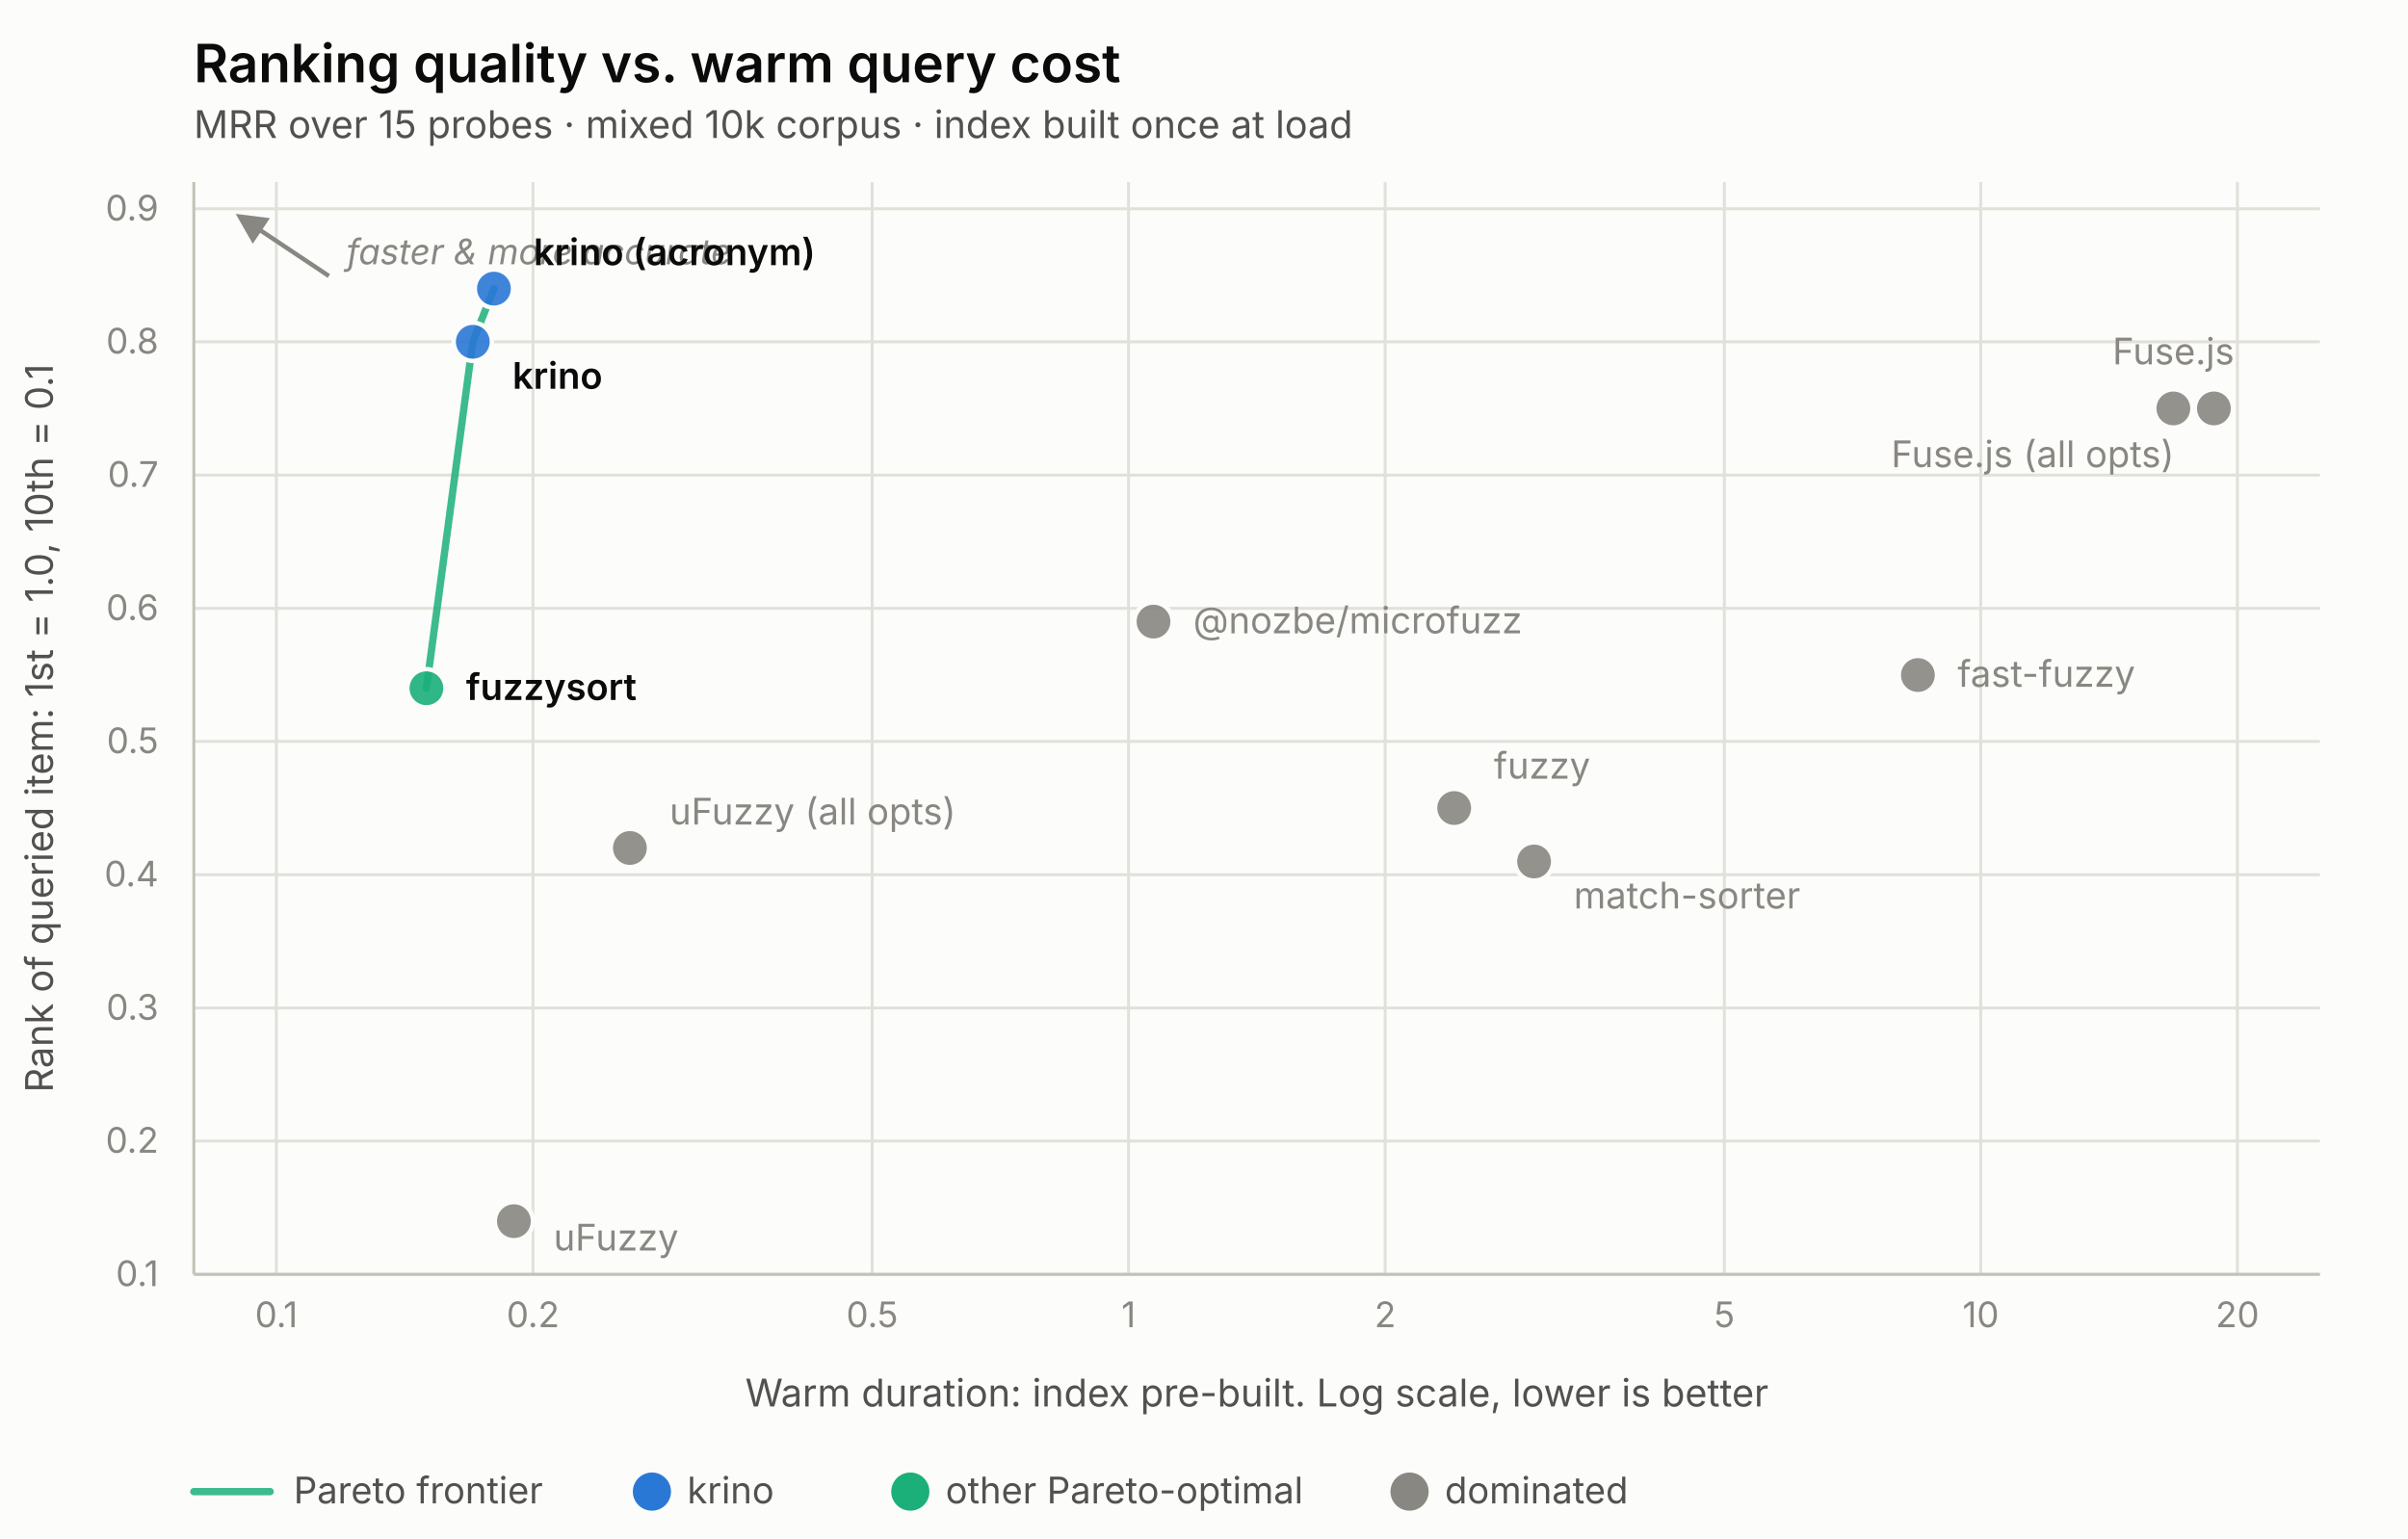
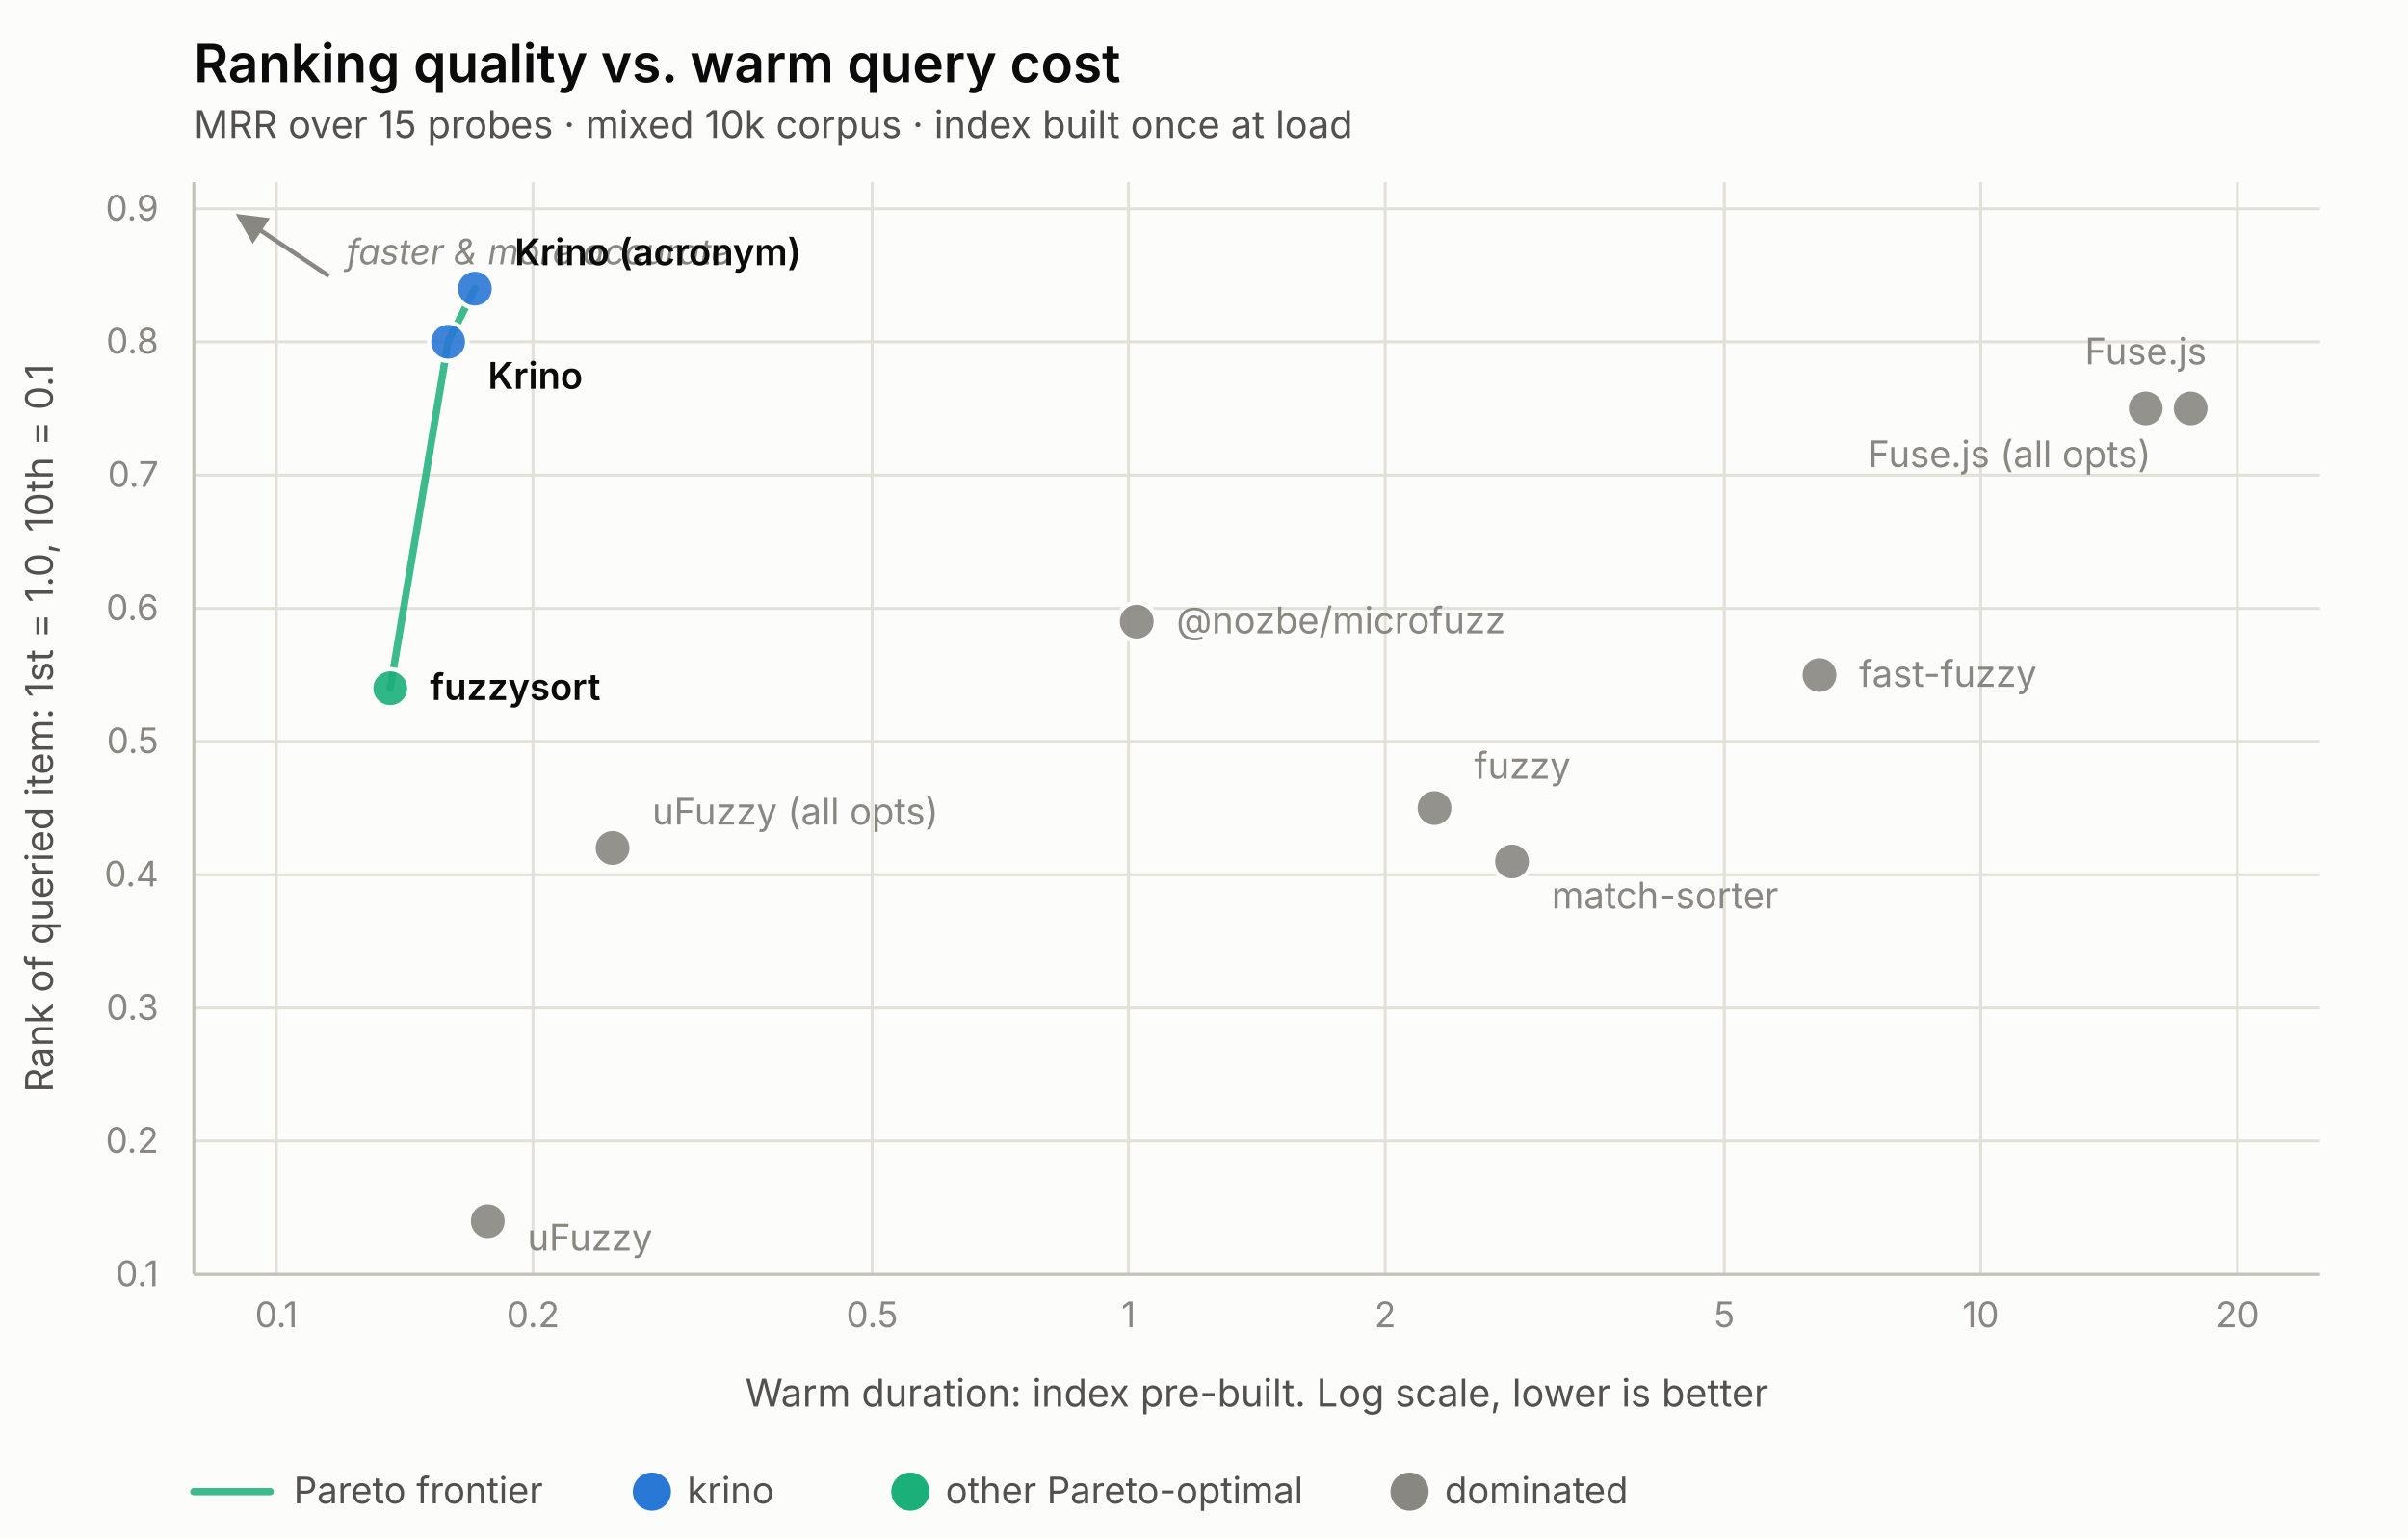
<svg xmlns="http://www.w3.org/2000/svg" viewBox="0 0 820 524" font-family="system-ui, -apple-system, 'Segoe UI', sans-serif" role="img" aria-labelledby="pareto-query-title pareto-query-desc">
  <defs>
    <marker id="arrow" viewBox="0 0 10 10" refX="8" refY="5" markerWidth="7" markerHeight="7" orient="auto-start-reverse">
      <path d="M0 0 L10 5 L0 10 z" fill="#898781" />
    </marker>
  </defs>
  <rect x="0" y="0" width="820" height="524" fill="#fcfcfb" />
  <text x="66" y="28" fill="#0b0b0b" font-size="18" font-weight="600">Ranking quality vs. warm query cost</text>
  <text x="66" y="47" fill="#52514e" font-size="13">MRR over 15 probes · mixed 10k corpus · index built once at load</text>
  <g>
    <line x1="94.1" y1="62" x2="94.1" y2="434" stroke="#e1e0d9" />
    <line x1="181.5" y1="62" x2="181.5" y2="434" stroke="#e1e0d9" />
    <line x1="297" y1="62" x2="297" y2="434" stroke="#e1e0d9" />
    <line x1="384.3" y1="62" x2="384.3" y2="434" stroke="#e1e0d9" />
    <line x1="471.7" y1="62" x2="471.7" y2="434" stroke="#e1e0d9" />
    <line x1="587.2" y1="62" x2="587.2" y2="434" stroke="#e1e0d9" />
    <line x1="674.5" y1="62" x2="674.5" y2="434" stroke="#e1e0d9" />
    <line x1="761.9" y1="62" x2="761.9" y2="434" stroke="#e1e0d9" />
    <line x1="66" y1="434" x2="790" y2="434" stroke="#e1e0d9" />
    <line x1="66" y1="388.6" x2="790" y2="388.6" stroke="#e1e0d9" />
    <line x1="66" y1="343.3" x2="790" y2="343.3" stroke="#e1e0d9" />
    <line x1="66" y1="297.9" x2="790" y2="297.9" stroke="#e1e0d9" />
    <line x1="66" y1="252.5" x2="790" y2="252.5" stroke="#e1e0d9" />
    <line x1="66" y1="207.2" x2="790" y2="207.2" stroke="#e1e0d9" />
    <line x1="66" y1="161.8" x2="790" y2="161.8" stroke="#e1e0d9" />
    <line x1="66" y1="116.4" x2="790" y2="116.4" stroke="#e1e0d9" />
    <line x1="66" y1="71.1" x2="790" y2="71.1" stroke="#e1e0d9" />
  </g>
  <line x1="66" y1="434" x2="790" y2="434" stroke="#c3c2b7" />
  <line x1="66" y1="62" x2="66" y2="434" stroke="#c3c2b7" />
  <g>
    <text x="94.1" y="452" text-anchor="middle" fill="#898781" font-size="12" font-variant-numeric="tabular-nums">0.1</text>
    <text x="181.5" y="452" text-anchor="middle" fill="#898781" font-size="12" font-variant-numeric="tabular-nums">0.2</text>
    <text x="297" y="452" text-anchor="middle" fill="#898781" font-size="12" font-variant-numeric="tabular-nums">0.5</text>
    <text x="384.3" y="452" text-anchor="middle" fill="#898781" font-size="12" font-variant-numeric="tabular-nums">1</text>
    <text x="471.7" y="452" text-anchor="middle" fill="#898781" font-size="12" font-variant-numeric="tabular-nums">2</text>
    <text x="587.2" y="452" text-anchor="middle" fill="#898781" font-size="12" font-variant-numeric="tabular-nums">5</text>
    <text x="674.5" y="452" text-anchor="middle" fill="#898781" font-size="12" font-variant-numeric="tabular-nums">10</text>
    <text x="761.9" y="452" text-anchor="middle" fill="#898781" font-size="12" font-variant-numeric="tabular-nums">20</text>
  </g>
  <g>
    <text x="54" y="438" text-anchor="end" fill="#898781" font-size="12" font-variant-numeric="tabular-nums">0.1</text>
    <text x="54" y="392.6" text-anchor="end" fill="#898781" font-size="12" font-variant-numeric="tabular-nums">0.2</text>
    <text x="54" y="347.3" text-anchor="end" fill="#898781" font-size="12" font-variant-numeric="tabular-nums">0.3</text>
    <text x="54" y="301.9" text-anchor="end" fill="#898781" font-size="12" font-variant-numeric="tabular-nums">0.4</text>
    <text x="54" y="256.5" text-anchor="end" fill="#898781" font-size="12" font-variant-numeric="tabular-nums">0.5</text>
    <text x="54" y="211.2" text-anchor="end" fill="#898781" font-size="12" font-variant-numeric="tabular-nums">0.6</text>
    <text x="54" y="165.8" text-anchor="end" fill="#898781" font-size="12" font-variant-numeric="tabular-nums">0.7</text>
    <text x="54" y="120.4" text-anchor="end" fill="#898781" font-size="12" font-variant-numeric="tabular-nums">0.8</text>
    <text x="54" y="75.1" text-anchor="end" fill="#898781" font-size="12" font-variant-numeric="tabular-nums">0.9</text>
  </g>
  <text x="428" y="479" text-anchor="middle" fill="#52514e" font-size="13">Warm duration: index pre-built. Log scale, lower is better</text>
  <text transform="translate(18,248) rotate(-90)" text-anchor="middle" fill="#52514e" font-size="13">Rank of queried item: 1st = 1.0, 10th = 0.1</text>
-   <path d="M145.2 234.4 L161 116.4 L168.2 98.3" fill="none" stroke="#1baf7a" stroke-width="2.5" stroke-linejoin="round" stroke-linecap="round" opacity="0.85" />
+   <path d="M132.9 234.4 L152.6 116.4 L161.7 98.3" fill="none" stroke="#1baf7a" stroke-width="2.5" stroke-linejoin="round" stroke-linecap="round" opacity="0.85" />
  <g transform="translate(78,70)">
    <line x1="34" y1="24" x2="4" y2="4" stroke="#898781" stroke-width="1.5" marker-end="url(#arrow)" />
    <text x="40" y="20" fill="#898781" font-size="12" font-style="italic">faster &amp; more accurate</text>
  </g>
  <g>
-     <circle cx="168.2" cy="98.3" r="6.5" fill="#2a78d6" fill-opacity="0.9" stroke="#fcfcfb" stroke-width="1.5" />
-     <circle cx="161" cy="116.4" r="6.5" fill="#2a78d6" fill-opacity="0.9" stroke="#fcfcfb" stroke-width="1.5" />
-     <circle cx="740.1" cy="139.1" r="6.5" fill="#898781" fill-opacity="0.9" stroke="#fcfcfb" stroke-width="1.5" />
-     <circle cx="753.9" cy="139.1" r="6.5" fill="#898781" fill-opacity="0.9" stroke="#fcfcfb" stroke-width="1.5" />
-     <circle cx="392.8" cy="211.7" r="6.5" fill="#898781" fill-opacity="0.9" stroke="#fcfcfb" stroke-width="1.5" />
-     <circle cx="653.1" cy="229.9" r="6.5" fill="#898781" fill-opacity="0.9" stroke="#fcfcfb" stroke-width="1.5" />
-     <circle cx="145.2" cy="234.4" r="6.5" fill="#1baf7a" fill-opacity="0.9" stroke="#fcfcfb" stroke-width="1.5" />
-     <circle cx="495.2" cy="275.2" r="6.5" fill="#898781" fill-opacity="0.9" stroke="#fcfcfb" stroke-width="1.5" />
-     <circle cx="214.5" cy="288.8" r="6.5" fill="#898781" fill-opacity="0.9" stroke="#fcfcfb" stroke-width="1.5" />
-     <circle cx="522.4" cy="293.4" r="6.5" fill="#898781" fill-opacity="0.9" stroke="#fcfcfb" stroke-width="1.5" />
-     <circle cx="175" cy="415.9" r="6.5" fill="#898781" fill-opacity="0.9" stroke="#fcfcfb" stroke-width="1.5" />
+     <circle cx="161.7" cy="98.3" r="6.5" fill="#2a78d6" fill-opacity="0.9" stroke="#fcfcfb" stroke-width="1.5" />
+     <circle cx="152.6" cy="116.4" r="6.5" fill="#2a78d6" fill-opacity="0.9" stroke="#fcfcfb" stroke-width="1.5" />
+     <circle cx="730.7" cy="139.1" r="6.5" fill="#898781" fill-opacity="0.9" stroke="#fcfcfb" stroke-width="1.5" />
+     <circle cx="746" cy="139.1" r="6.5" fill="#898781" fill-opacity="0.9" stroke="#fcfcfb" stroke-width="1.5" />
+     <circle cx="387.1" cy="211.7" r="6.5" fill="#898781" fill-opacity="0.9" stroke="#fcfcfb" stroke-width="1.5" />
+     <circle cx="619.6" cy="229.9" r="6.5" fill="#898781" fill-opacity="0.9" stroke="#fcfcfb" stroke-width="1.5" />
+     <circle cx="132.9" cy="234.4" r="6.5" fill="#1baf7a" fill-opacity="0.9" stroke="#fcfcfb" stroke-width="1.5" />
+     <circle cx="488.5" cy="275.2" r="6.5" fill="#898781" fill-opacity="0.9" stroke="#fcfcfb" stroke-width="1.5" />
+     <circle cx="208.6" cy="288.8" r="6.5" fill="#898781" fill-opacity="0.9" stroke="#fcfcfb" stroke-width="1.5" />
+     <circle cx="514.9" cy="293.4" r="6.5" fill="#898781" fill-opacity="0.9" stroke="#fcfcfb" stroke-width="1.5" />
+     <circle cx="166.1" cy="415.9" r="6.5" fill="#898781" fill-opacity="0.9" stroke="#fcfcfb" stroke-width="1.5" />
  </g>
  <g>
-     <text x="181.7" y="90.3" text-anchor="start" fill="#0b0b0b" font-size="12.5" font-weight="600">krino (acronym)</text>
-     <text x="740.1" y="124.1" text-anchor="middle" fill="#898781" font-size="12.5">Fuse.js</text>
-     <text x="174.5" y="132.4" text-anchor="start" fill="#0b0b0b" font-size="12.5" font-weight="600">krino</text>
-     <text x="740.4" y="159.1" text-anchor="end" fill="#898781" font-size="12.5">Fuse.js (all opts)</text>
-     <text x="406.3" y="215.7" text-anchor="start" fill="#898781" font-size="12.5">@nozbe/microfuzz</text>
-     <text x="666.6" y="233.9" text-anchor="start" fill="#898781" font-size="12.5">fast-fuzzy</text>
-     <text x="158.7" y="238.4" text-anchor="start" fill="#0b0b0b" font-size="12.5" font-weight="600">fuzzysort</text>
-     <text x="508.7" y="265.2" text-anchor="start" fill="#898781" font-size="12.5">fuzzy</text>
-     <text x="228" y="280.8" text-anchor="start" fill="#898781" font-size="12.5">uFuzzy (all opts)</text>
-     <text x="535.9" y="309.4" text-anchor="start" fill="#898781" font-size="12.5">match-sorter</text>
-     <text x="188.5" y="425.9" text-anchor="start" fill="#898781" font-size="12.5">uFuzzy</text>
+     <text x="175.2" y="90.3" text-anchor="start" fill="#0b0b0b" font-size="12.5" font-weight="600">Krino (acronym)</text>
+     <text x="730.7" y="124.1" text-anchor="middle" fill="#898781" font-size="12.5">Fuse.js</text>
+     <text x="166.1" y="132.4" text-anchor="start" fill="#0b0b0b" font-size="12.5" font-weight="600">Krino</text>
+     <text x="732.5" y="159.1" text-anchor="end" fill="#898781" font-size="12.5">Fuse.js (all opts)</text>
+     <text x="400.6" y="215.7" text-anchor="start" fill="#898781" font-size="12.5">@nozbe/microfuzz</text>
+     <text x="633.1" y="233.9" text-anchor="start" fill="#898781" font-size="12.5">fast-fuzzy</text>
+     <text x="146.4" y="238.4" text-anchor="start" fill="#0b0b0b" font-size="12.5" font-weight="600">fuzzysort</text>
+     <text x="502" y="265.2" text-anchor="start" fill="#898781" font-size="12.5">fuzzy</text>
+     <text x="222.1" y="280.8" text-anchor="start" fill="#898781" font-size="12.5">uFuzzy (all opts)</text>
+     <text x="528.4" y="309.4" text-anchor="start" fill="#898781" font-size="12.5">match-sorter</text>
+     <text x="179.6" y="425.9" text-anchor="start" fill="#898781" font-size="12.5">uFuzzy</text>
  </g>
  <g>
    <line x1="66" y1="508" x2="92" y2="508" stroke="#1baf7a" stroke-width="2.5" stroke-linecap="round" opacity="0.85" />
    <text x="100" y="512" fill="#52514e" font-size="12.5">Pareto frontier</text>
    <circle cx="222" cy="508" r="6.5" fill="#2a78d6" />
    <text x="234" y="512" fill="#52514e" font-size="12.5">krino</text>
    <circle cx="310" cy="508" r="6.5" fill="#1baf7a" />
    <text x="322" y="512" fill="#52514e" font-size="12.5">other Pareto-optimal</text>
    <circle cx="480" cy="508" r="6.5" fill="#898781" />
    <text x="492" y="512" fill="#52514e" font-size="12.5">dominated</text>
  </g>
</svg>
